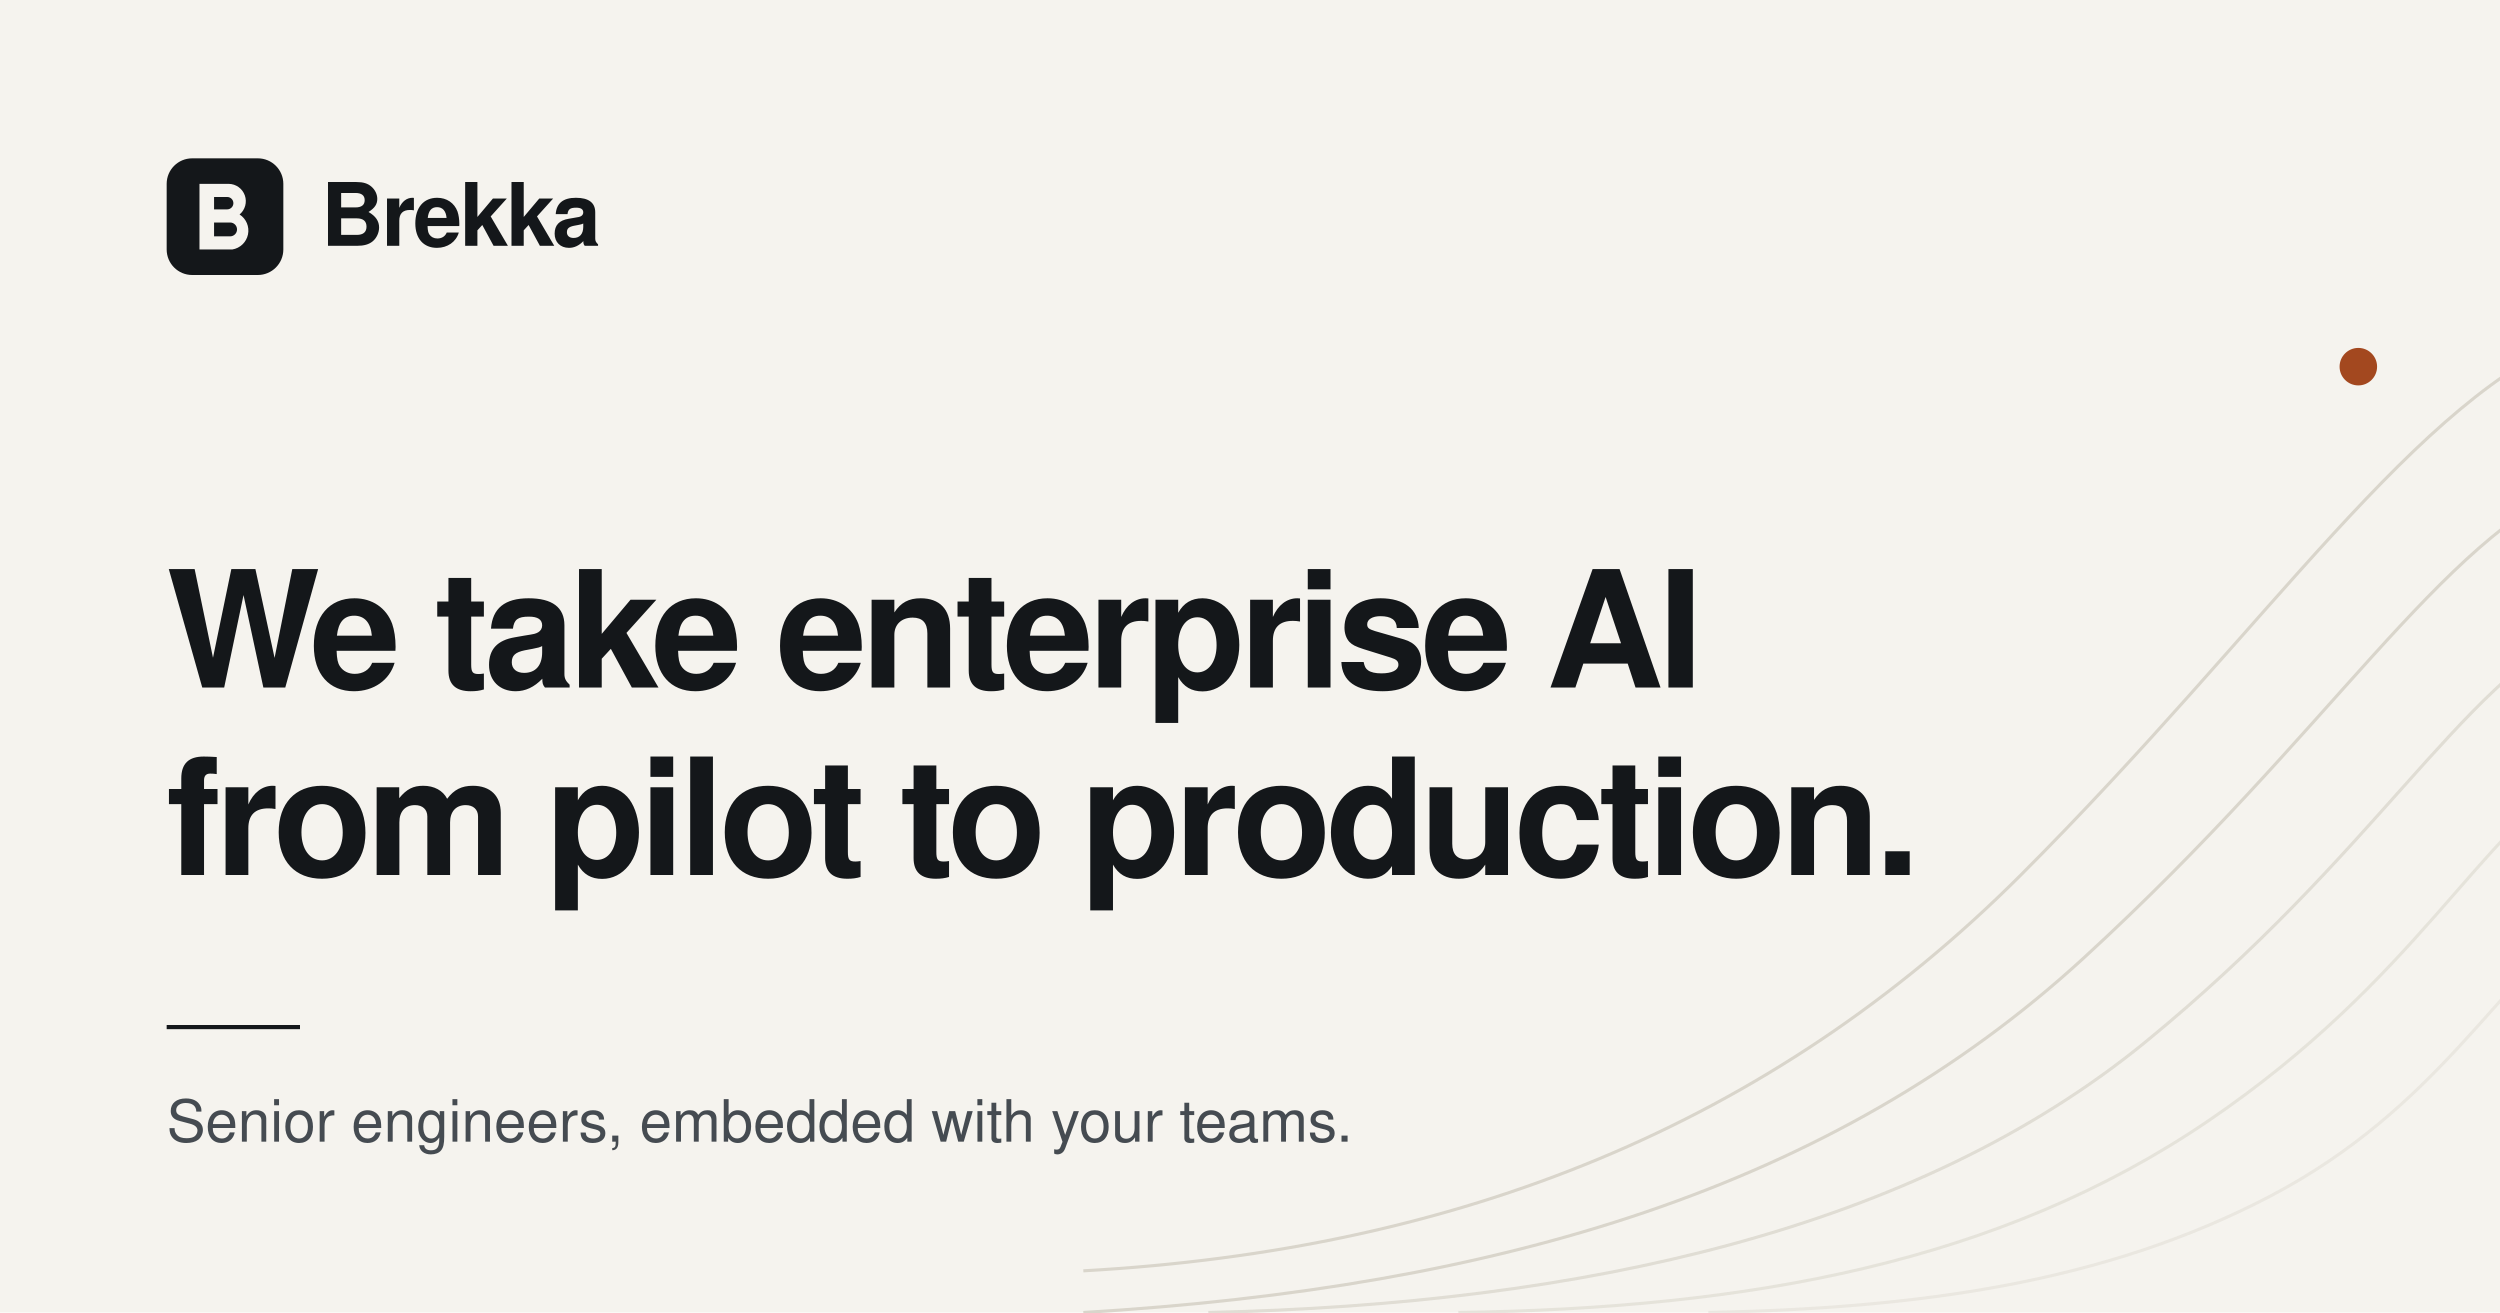
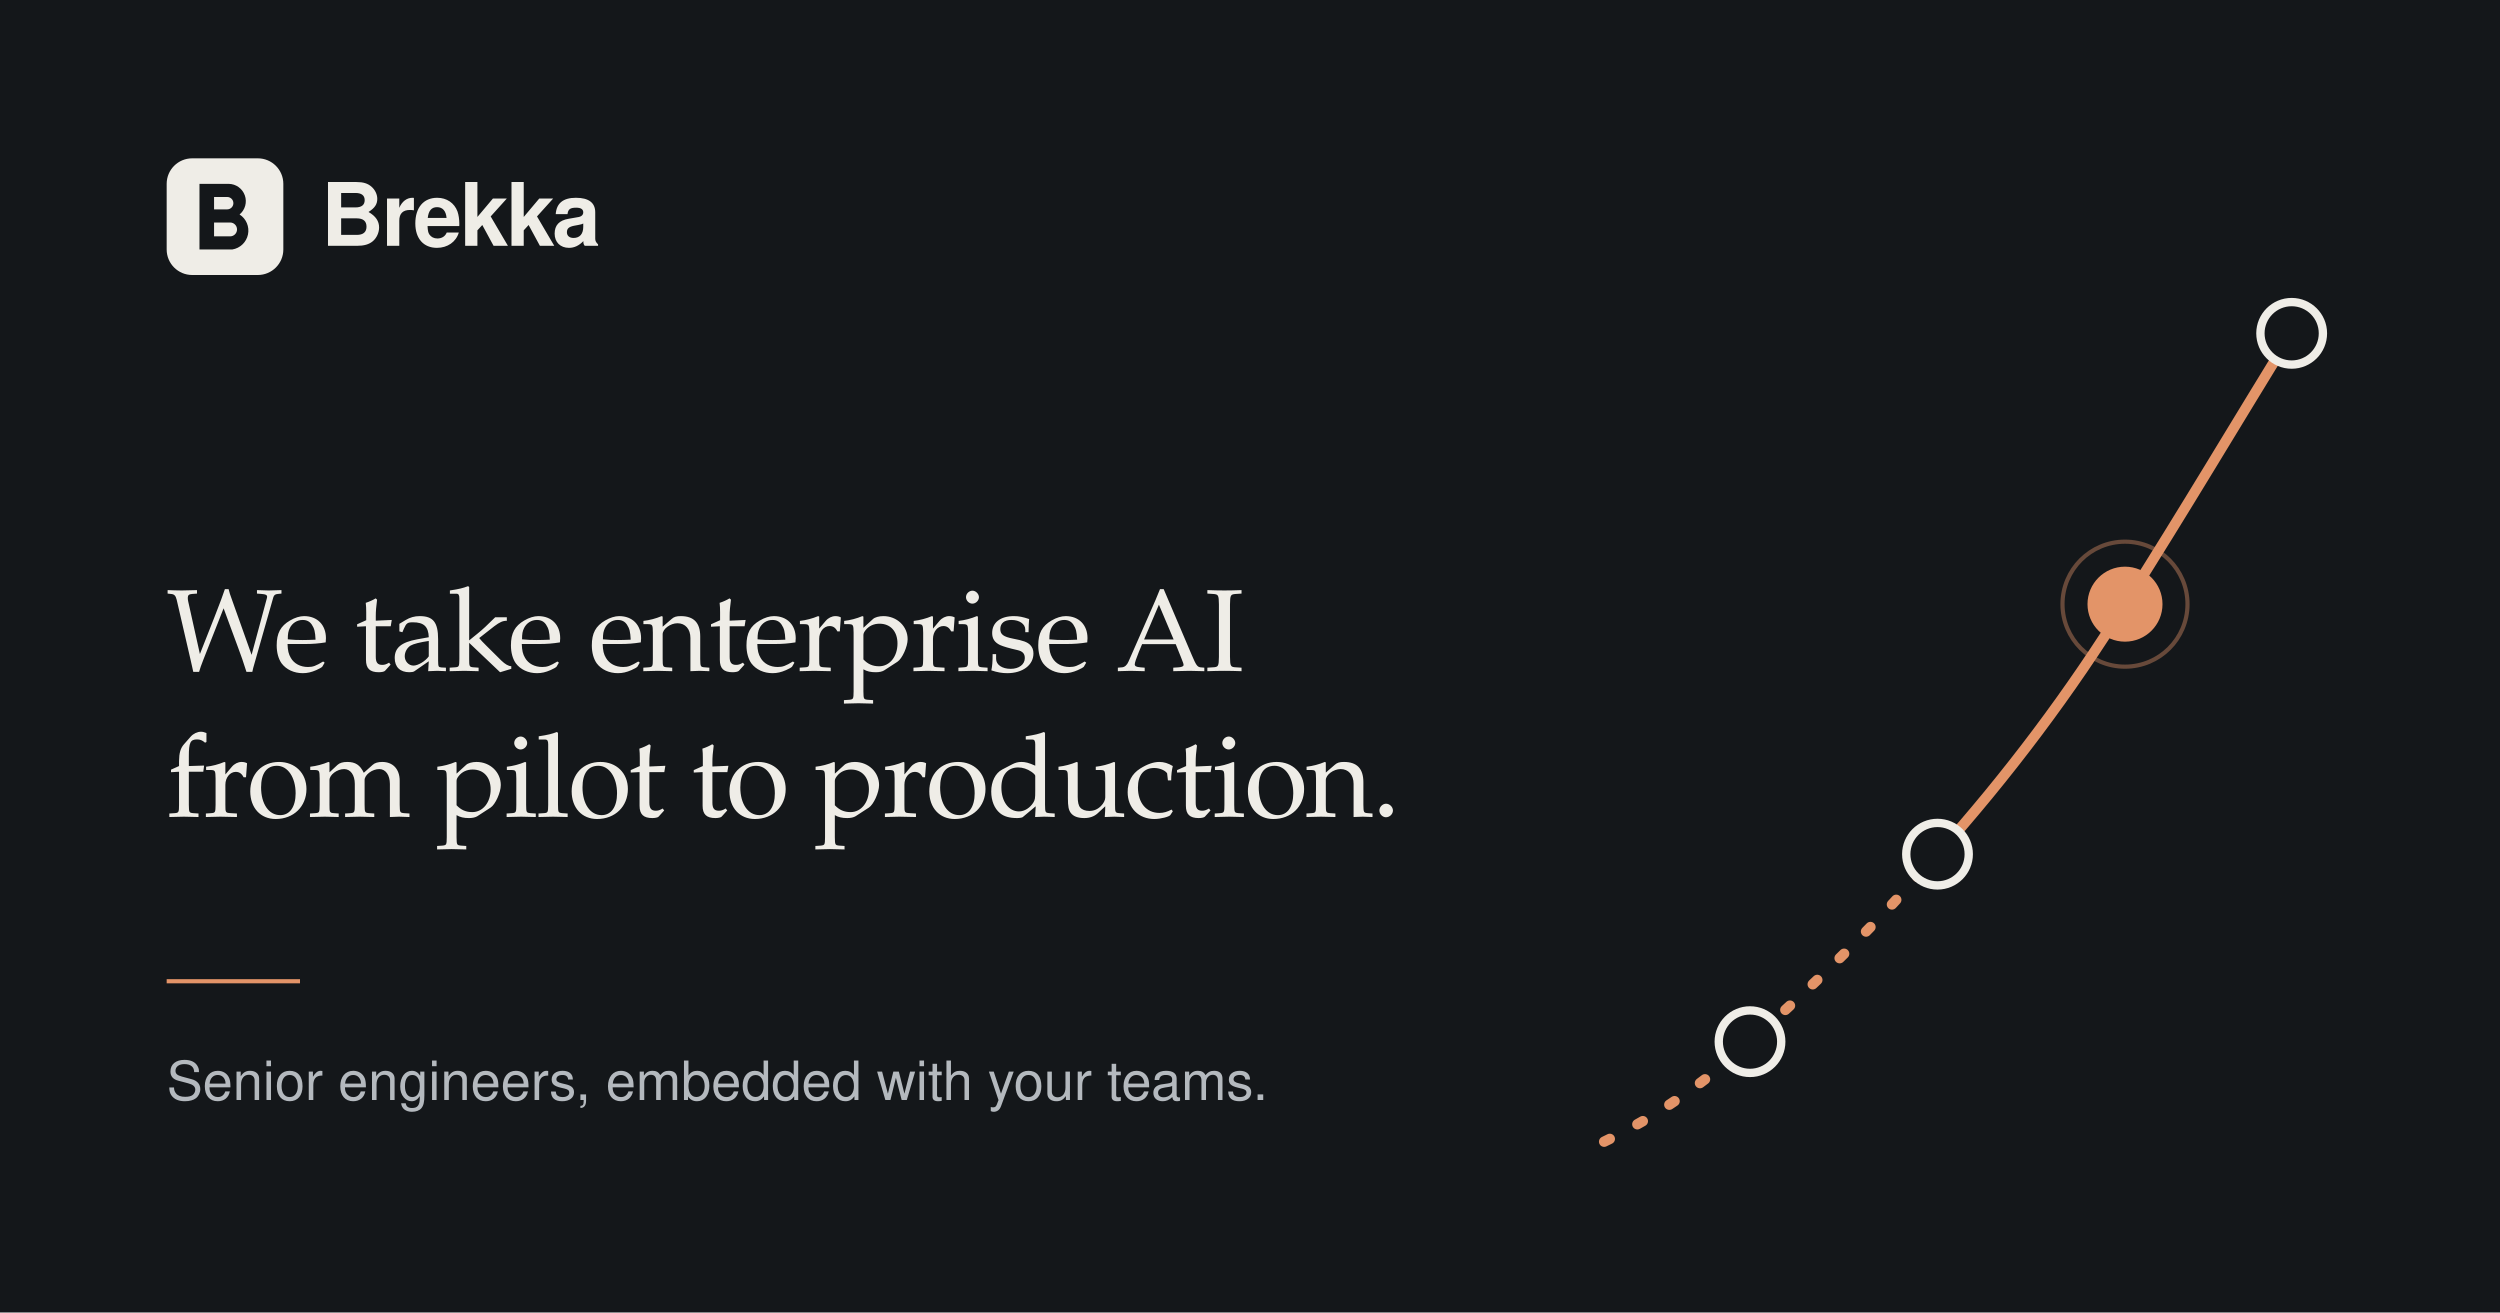
<svg xmlns="http://www.w3.org/2000/svg" viewBox="0 0 1200 630" width="1200" height="630" role="img" aria-labelledby="t">
-   <rect width="1200" height="630" fill="#F5F3EE" />
-   <g fill="none" stroke="#D9D5CB" stroke-width="1.5" transform="translate(520 70)">
-     <path d="M0 540 C 180 530, 330 470, 450 350 S 640 120, 720 90" />
-     <path d="M0 560 C 200 548, 360 500, 480 390 S 650 190, 720 160" />
-     <path d="M60 560 C 240 556, 400 520, 510 430 S 660 260, 720 230" opacity=".75" />
-     <path d="M180 560 C 320 558, 440 536, 540 468 S 670 330, 720 300" opacity=".55" />
-     <path d="M300 560 C 400 558, 490 546, 570 504 S 680 400, 720 372" opacity=".4" />
+   <rect width="1200" height="630" fill="#14171A" />
+   <path d="M770 548 C 795 536, 818 520, 840 500 C 872 472, 902 442, 930 410" fill="none" stroke="#E39468" stroke-width="5" stroke-linecap="round" stroke-dasharray="3 15" />
+   <path d="M930 410 C 964 372, 994 332, 1020 290 C 1048 246, 1074 202, 1100 160" fill="none" stroke="#E39468" stroke-width="5" stroke-linecap="round" />
+   <circle cx="840" cy="500" r="15" fill="#14171A" stroke="#EFEDE7" stroke-width="4" />
+   <circle cx="930" cy="410" r="15" fill="#14171A" stroke="#EFEDE7" stroke-width="4" />
+   <circle cx="1020" cy="290" r="30" fill="none" stroke="#E39468" stroke-width="2" opacity=".4" />
+   <circle cx="1020" cy="290" r="18" fill="#E39468" />
+   <circle cx="1100" cy="160" r="15" fill="#14171A" stroke="#EFEDE7" stroke-width="4" />
+   <g transform="translate(80 76) scale(1.75)">
+     <rect width="32" height="32" rx="7" fill="#EFEDE7" />
+     <path fill="#14171A" fill-rule="evenodd" d="M9 7H17A4.75 4.75 0 0 1 20 15.4A5.25 5.25 0 0 1 18 25H9ZM13 10.6V14H16.6A1.7 1.7 0 0 0 16.6 10.6ZM13 17.6V21.4H17.4A1.9 1.9 0 0 0 17.4 17.6Z" />
  </g>
-   <circle cx="1132" cy="176" r="9" fill="#A3481F" />
-   <g transform="translate(80 76) scale(1.75)">
-     <rect width="32" height="32" rx="7" fill="#14171A" />
-     <path fill="#F5F3EE" fill-rule="evenodd" d="M9 7H17A4.75 4.75 0 0 1 20 15.4A5.25 5.25 0 0 1 18 25H9ZM13 10.6V14H16.6A1.7 1.7 0 0 0 16.6 10.6ZM13 17.6V21.4H17.4A1.9 1.9 0 0 0 17.4 17.6Z" />
+   <text x="154" y="118" font-family="-apple-system, 'Segoe UI', 'Helvetica Neue', Helvetica, Arial, 'Liberation Sans', 'DejaVu Sans', sans-serif" font-size="42" font-weight="700" letter-spacing="-1.2" fill="#EFEDE7">Brekka</text>
+   <g font-family="'Iowan Old Style', 'Palatino Linotype', Palatino, 'Book Antiqua', Georgia, 'Noto Serif', 'Liberation Serif', 'DejaVu Serif', serif" font-size="56" font-weight="400" letter-spacing="-1" fill="#EFEDE7">
+     <text x="80" y="322">We take enterprise AI</text>
+     <text x="80" y="392">from pilot to production.</text>
  </g>
-   <text x="154" y="118" font-family="-apple-system, 'Segoe UI', 'Helvetica Neue', Helvetica, Arial, sans-serif" font-size="42" font-weight="700" letter-spacing="-1.2" fill="#14171A">Brekka</text>
-   <g font-family="-apple-system, 'Segoe UI', 'Helvetica Neue', Helvetica, Arial, sans-serif" font-size="78" font-weight="600" letter-spacing="-2.6" fill="#14171A">
-     <text x="80" y="330">We take enterprise AI</text>
-     <text x="80" y="420">from pilot to production.</text>
-   </g>
-   <rect x="80" y="492" width="64" height="2" fill="#14171A" />
-   <text x="80" y="548" font-family="-apple-system, 'Segoe UI', 'Helvetica Neue', Helvetica, Arial, sans-serif" font-size="28" fill="#454B51">Senior engineers, embedded with your teams.</text>
+   <rect x="80" y="470" width="64" height="2" fill="#E39468" />
+   <text x="80" y="528" font-family="-apple-system, 'Segoe UI', 'Helvetica Neue', Helvetica, Arial, 'Liberation Sans', 'DejaVu Sans', sans-serif" font-size="26" fill="#B4B9BE">Senior engineers, embedded with your teams.</text>
</svg>
